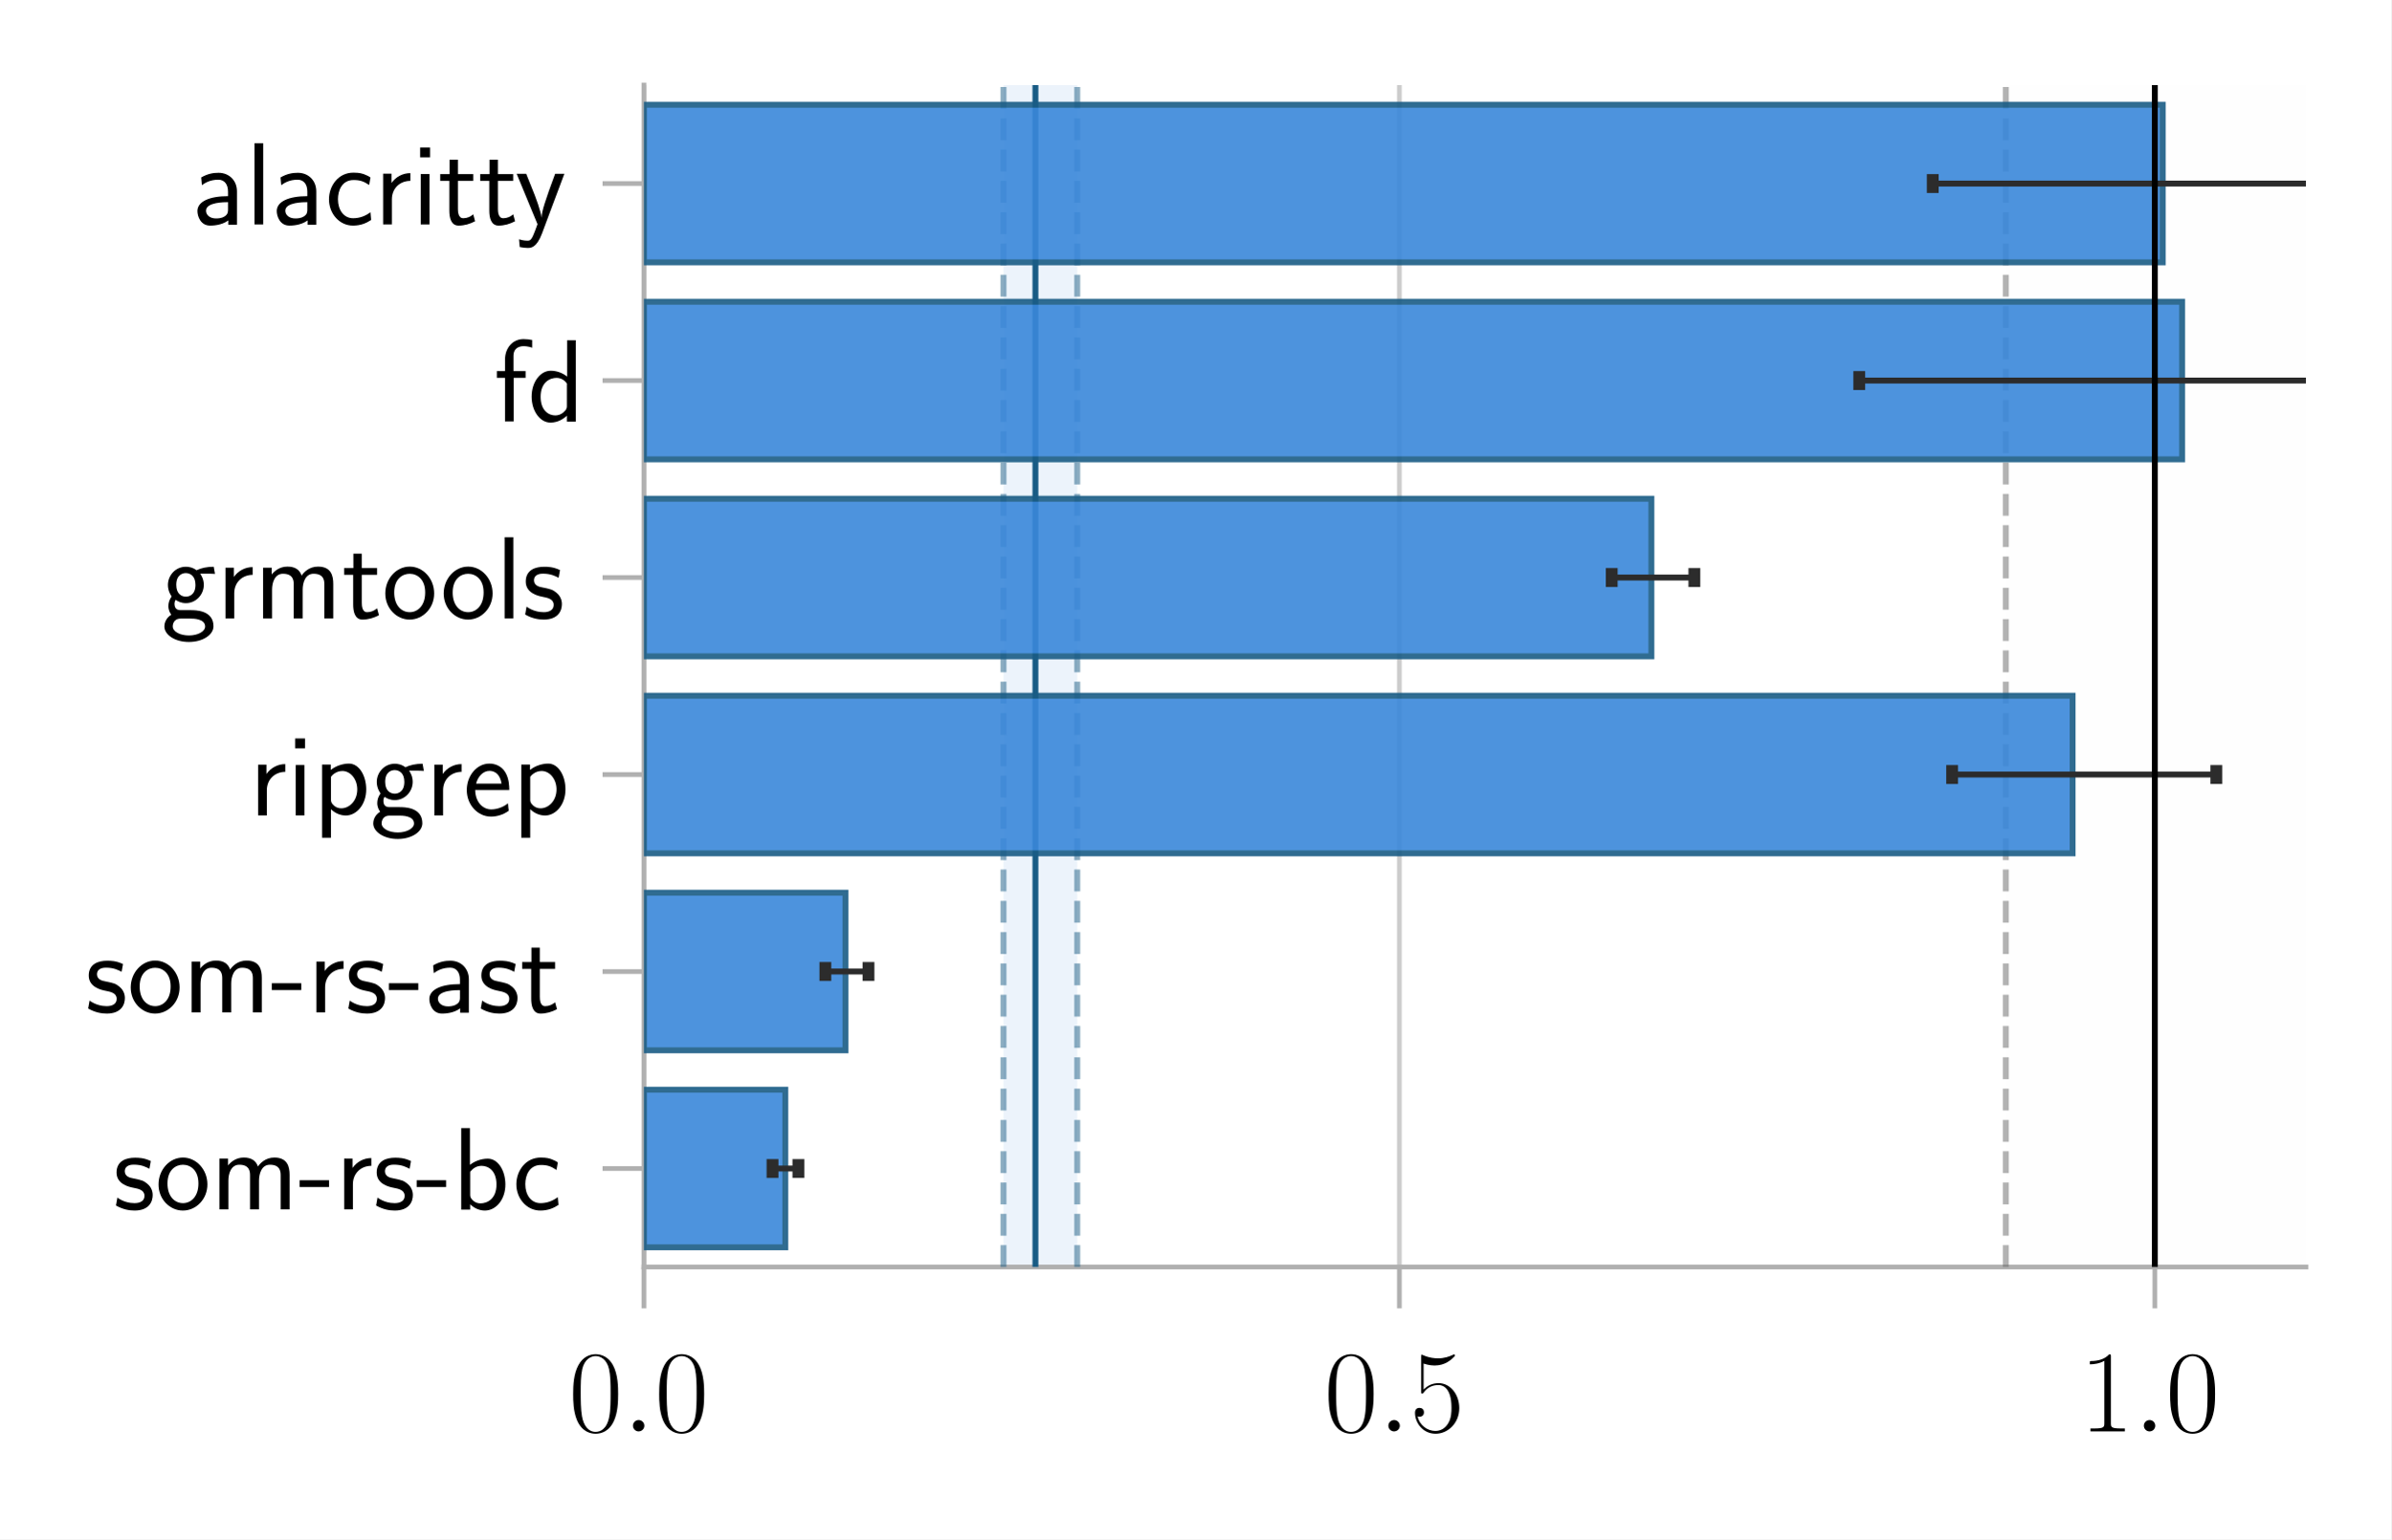
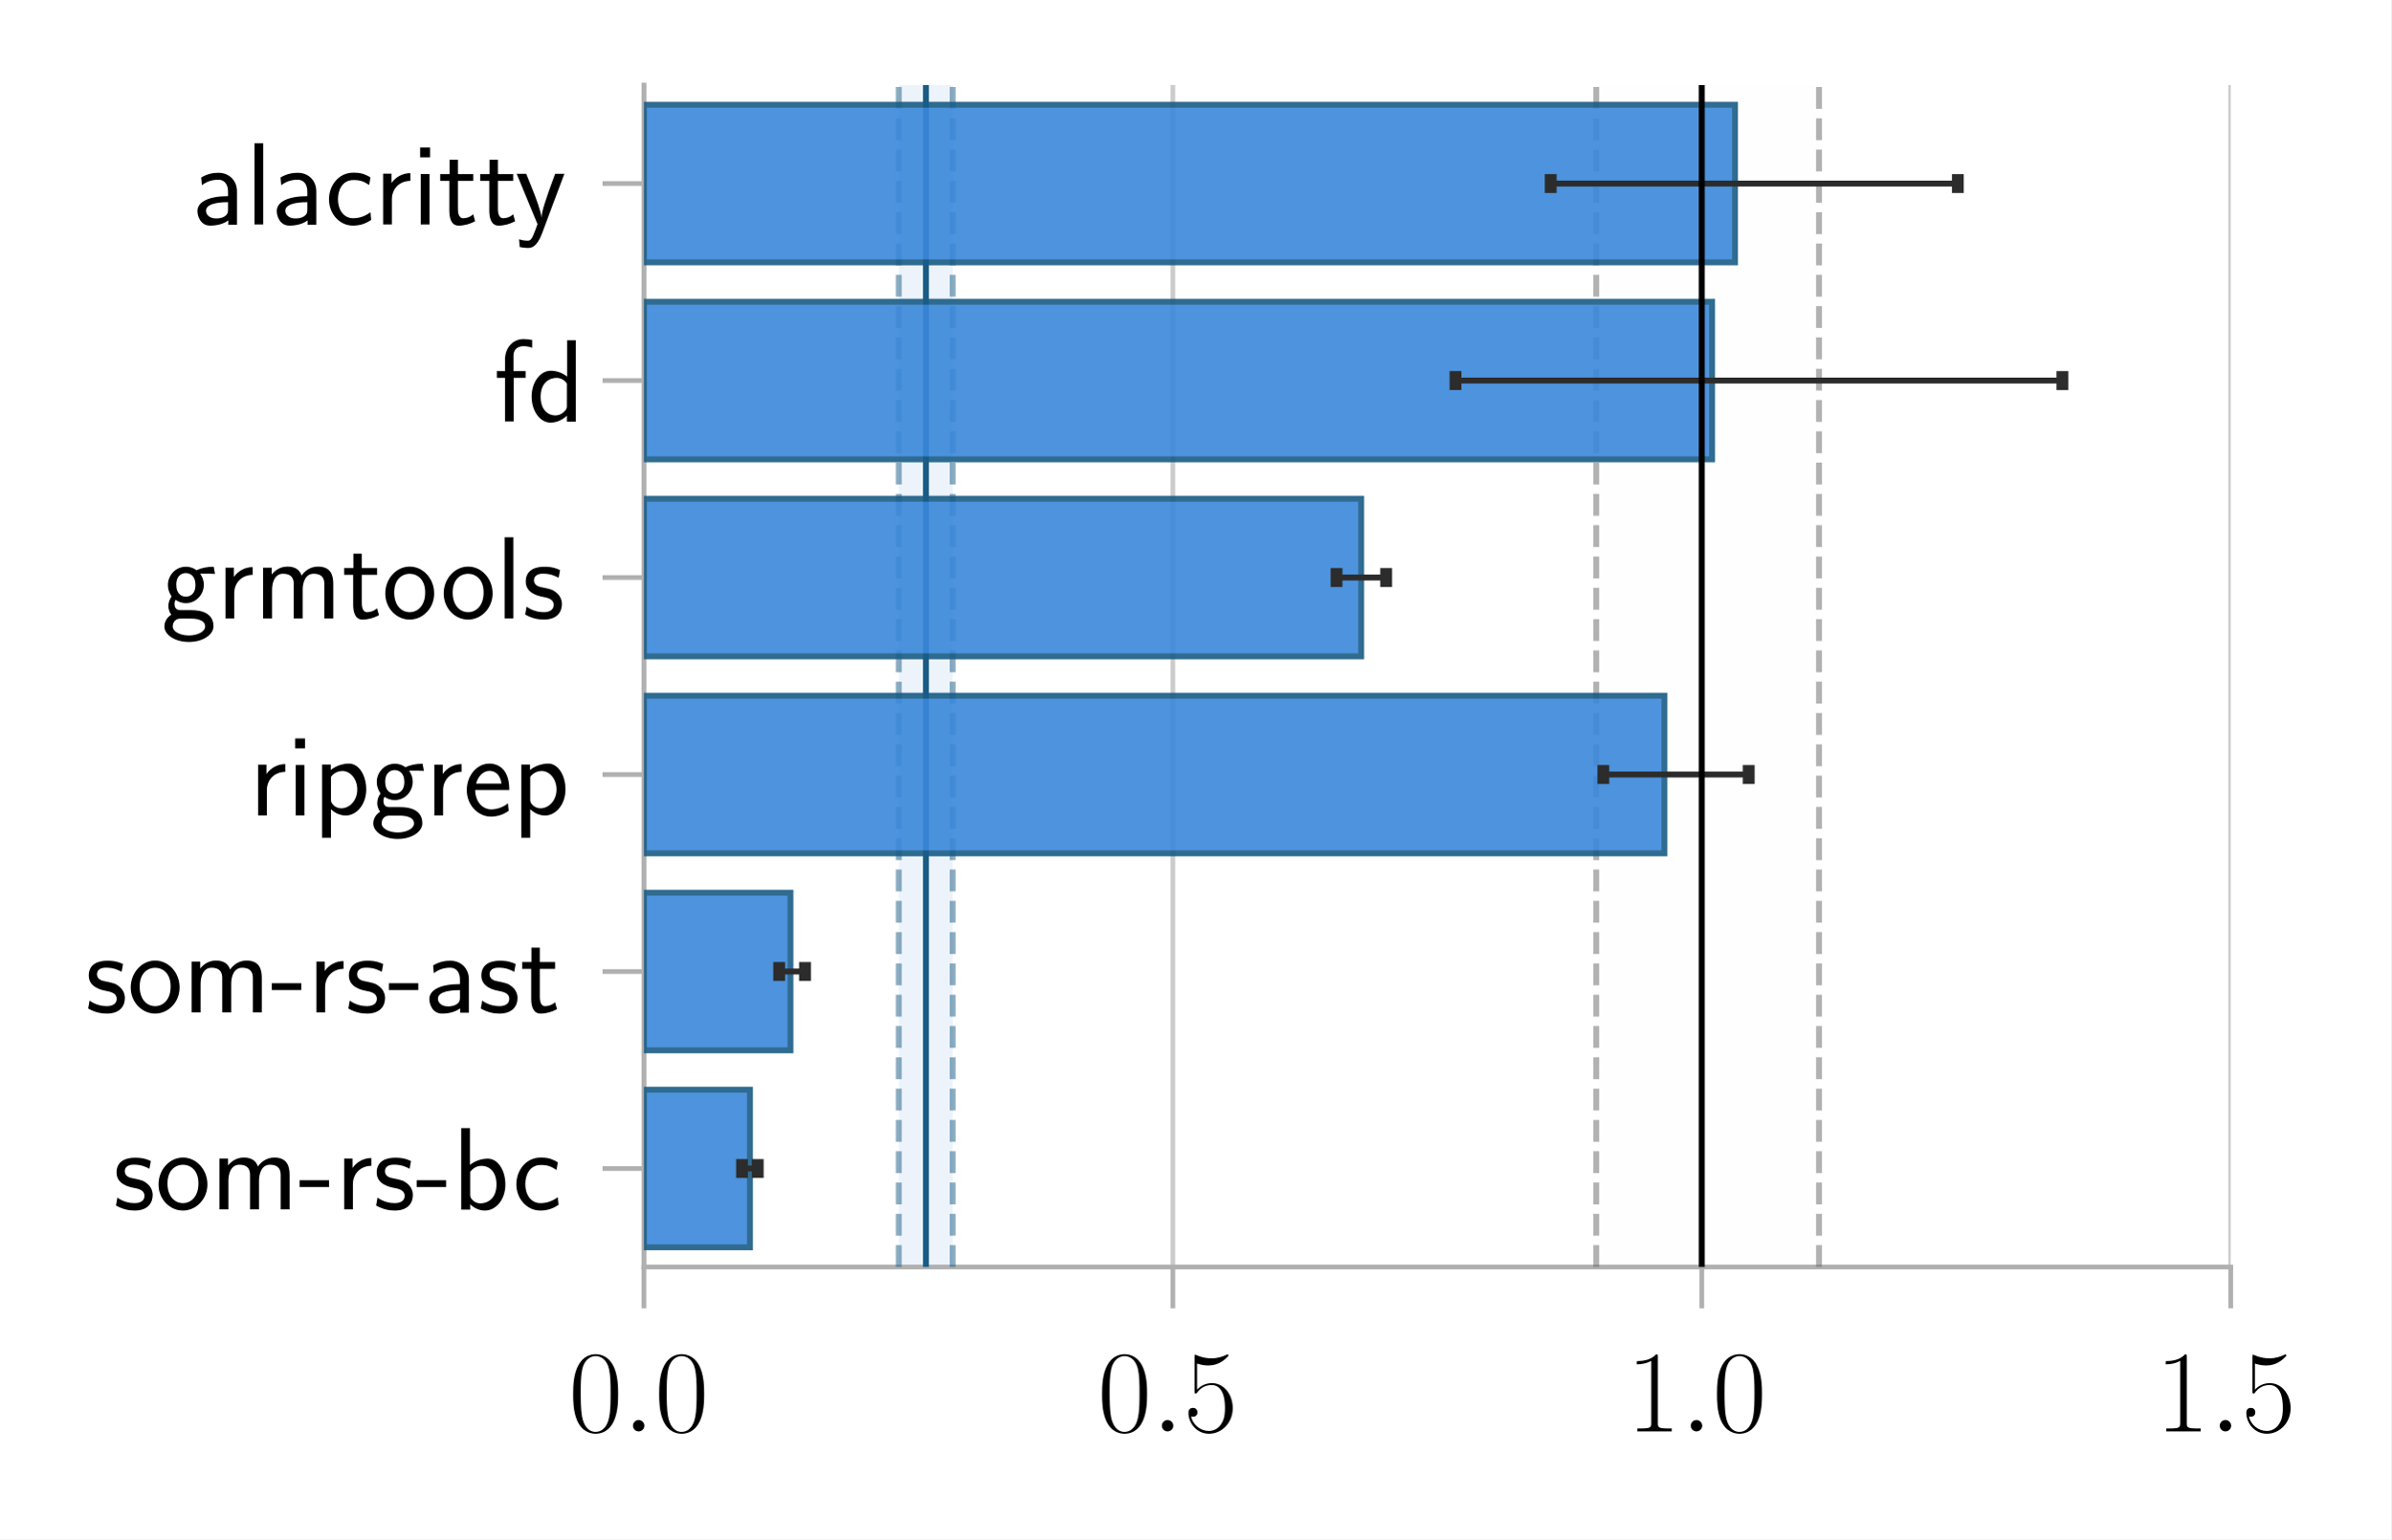
<svg xmlns="http://www.w3.org/2000/svg" xmlns:xlink="http://www.w3.org/1999/xlink" width="202.32pt" height="130.32pt" viewBox="0 0 202.32 130.32" version="1.1">
  <defs>
    <style type="text/css">*{stroke-linejoin: round; stroke-linecap: butt}</style>
  </defs>
  <g id="figure_1">
    <g id="patch_1">
      <path d="M -0 130.32  L 202.32 130.32  L 202.32 0  L -0 0  z " style="fill: #ffffff" />
    </g>
    <g id="axes_1">
      <g id="patch_2">
-         <path d="M 54.484 107.264  L 195.12 107.264  L 195.12 7.2  L 54.484 7.2  z " style="fill: #ffffff" />
+         <path d="M 54.484 107.264  L 188.755 107.264  L 188.755 7.2  L 54.484 7.2  z " style="fill: #ffffff" />
      </g>
      <g id="matplotlib.axis_1">
        <g id="xtick_1">
          <g id="line2d_1">
-             <path d="M 54.484 107.264  L 54.484 7.2  " clip-path="url(#p68d1c974b9)" style="fill: none; stroke: #cccccc; stroke-width: 0.4; stroke-linecap: square" />
+             <path d="M 54.484 107.264  L 54.484 7.2  " clip-path="url(#pcaf26d92b9)" style="fill: none; stroke: #cccccc; stroke-width: 0.4; stroke-linecap: square" />
          </g>
          <g id="line2d_2">
            <defs>
-               <path id="me428090b7d" d="M 0 0  L 0 3.5  " style="stroke: #b0b0b0; stroke-width: 0.4" />
+               <path id="m455316cffa" d="M 0 0  L 0 3.5  " style="stroke: #b0b0b0; stroke-width: 0.4" />
            </defs>
            <g>
-               <use xlink:href="#me428090b7d" x="54.484" y="107.264" style="fill: #b0b0b0; stroke: #b0b0b0; stroke-width: 0.4" />
+               <use xlink:href="#m455316cffa" x="54.484" y="107.264" style="fill: #b0b0b0; stroke: #b0b0b0; stroke-width: 0.4" />
            </g>
          </g>
          <g id="text_1">
            <g transform="translate(48.11901 121.1828) scale(0.1 -0.1)">
              <defs>
                <path id="CMR17-30" d="M 2688 2025  C 2688 2416 2682 3080 2413 3591  C 2176 4039 1798 4198 1466 4198  C 1158 4198 768 4058 525 3597  C 269 3118 243 2524 243 2025  C 243 1661 250 1106 448 619  C 723 -39 1216 -128 1466 -128  C 1760 -128 2208 -7 2470 600  C 2662 1042 2688 1559 2688 2025  z M 1466 -26  C 1056 -26 813 325 723 812  C 653 1188 653 1738 653 2096  C 653 2588 653 2997 736 3387  C 858 3929 1216 4096 1466 4096  C 1728 4096 2067 3923 2189 3400  C 2272 3036 2278 2607 2278 2096  C 2278 1680 2278 1169 2202 792  C 2067 95 1690 -26 1466 -26  z " transform="scale(0.015625)" />
                <path id="CMMI12-3a" d="M 1178 307  C 1178 492 1024 619 870 619  C 685 619 557 466 557 313  C 557 128 710 0 864 0  C 1050 0 1178 153 1178 307  z " transform="scale(0.015625)" />
              </defs>
              <use xlink:href="#CMR17-30" transform="scale(0.996264)" />
              <use xlink:href="#CMMI12-3a" transform="translate(45.69048 0) scale(0.996264)" />
              <use xlink:href="#CMR17-30" transform="translate(72.78765 0) scale(0.996264)" />
            </g>
          </g>
        </g>
        <g id="xtick_2">
          <g id="line2d_3">
-             <path d="M 118.409 107.264  L 118.409 7.2  " clip-path="url(#p68d1c974b9)" style="fill: none; stroke: #cccccc; stroke-width: 0.4; stroke-linecap: square" />
+             <path d="M 99.241 107.264  L 99.241 7.2  " clip-path="url(#pcaf26d92b9)" style="fill: none; stroke: #cccccc; stroke-width: 0.4; stroke-linecap: square" />
          </g>
          <g id="line2d_4">
            <g>
-               <use xlink:href="#me428090b7d" x="118.409" y="107.264" style="fill: #b0b0b0; stroke: #b0b0b0; stroke-width: 0.4" />
+               <use xlink:href="#m455316cffa" x="99.241" y="107.264" style="fill: #b0b0b0; stroke: #b0b0b0; stroke-width: 0.4" />
            </g>
          </g>
          <g id="text_2">
-             <g transform="translate(112.0444 121.1828) scale(0.1 -0.1)">
+             <g transform="translate(92.87598 121.1828) scale(0.1 -0.1)">
              <defs>
                <path id="CMR17-35" d="M 730 3692  C 794 3666 1056 3584 1325 3584  C 1920 3584 2246 3911 2432 4100  C 2432 4157 2432 4192 2394 4192  C 2387 4192 2374 4192 2323 4163  C 2099 4058 1837 3973 1517 3973  C 1325 3973 1037 3999 723 4139  C 653 4171 640 4171 634 4171  C 602 4171 595 4164 595 4037  L 595 2203  C 595 2089 595 2057 659 2057  C 691 2057 704 2070 736 2114  C 941 2401 1222 2522 1542 2522  C 1766 2522 2246 2382 2246 1289  C 2246 1085 2246 715 2054 421  C 1894 159 1645 25 1370 25  C 947 25 518 320 403 814  C 429 807 480 795 506 795  C 589 795 749 840 749 1038  C 749 1210 627 1280 506 1280  C 358 1280 262 1190 262 1011  C 262 454 704 -128 1382 -128  C 2042 -128 2669 440 2669 1264  C 2669 2030 2170 2624 1549 2624  C 1222 2624 947 2503 730 2274  L 730 3692  z " transform="scale(0.015625)" />
              </defs>
              <use xlink:href="#CMR17-30" transform="scale(0.996264)" />
              <use xlink:href="#CMMI12-3a" transform="translate(45.69048 0) scale(0.996264)" />
              <use xlink:href="#CMR17-35" transform="translate(72.78765 0) scale(0.996264)" />
            </g>
          </g>
        </g>
        <g id="xtick_3">
          <g id="line2d_5">
-             <path d="M 182.335 107.264  L 182.335 7.2  " clip-path="url(#p68d1c974b9)" style="fill: none; stroke: #cccccc; stroke-width: 0.4; stroke-linecap: square" />
+             <path d="M 143.998 107.264  L 143.998 7.2  " clip-path="url(#pcaf26d92b9)" style="fill: none; stroke: #cccccc; stroke-width: 0.4; stroke-linecap: square" />
          </g>
          <g id="line2d_6">
            <g>
-               <use xlink:href="#me428090b7d" x="182.335" y="107.264" style="fill: #b0b0b0; stroke: #b0b0b0; stroke-width: 0.4" />
+               <use xlink:href="#m455316cffa" x="143.998" y="107.264" style="fill: #b0b0b0; stroke: #b0b0b0; stroke-width: 0.4" />
            </g>
          </g>
          <g id="text_3">
-             <g transform="translate(175.9699 121.1828) scale(0.1 -0.1)">
+             <g transform="translate(137.6329 121.1828) scale(0.1 -0.1)">
              <defs>
                <path id="CMR17-31" d="M 1702 4058  C 1702 4192 1696 4192 1606 4192  C 1357 3916 979 3827 621 3827  C 602 3827 570 3827 563 3808  C 557 3795 557 3782 557 3648  C 755 3648 1088 3686 1344 3839  L 1344 461  C 1344 236 1331 160 781 160  L 589 160  L 589 0  C 896 0 1216 0 1523 0  C 1830 0 2150 0 2458 0  L 2458 160  L 2266 160  C 1715 160 1702 230 1702 458  L 1702 4058  z " transform="scale(0.015625)" />
              </defs>
              <use xlink:href="#CMR17-31" transform="scale(0.996264)" />
              <use xlink:href="#CMMI12-3a" transform="translate(45.69048 0) scale(0.996264)" />
              <use xlink:href="#CMR17-30" transform="translate(72.78765 0) scale(0.996264)" />
            </g>
          </g>
        </g>
+         <g id="xtick_4">
+           <g id="line2d_7">
+             <path d="M 188.755 107.264  L 188.755 7.2  " clip-path="url(#pcaf26d92b9)" style="fill: none; stroke: #cccccc; stroke-width: 0.4; stroke-linecap: square" />
+           </g>
+           <g id="line2d_8">
+             <g>
+               <use xlink:href="#m455316cffa" x="188.755" y="107.264" style="fill: #b0b0b0; stroke: #b0b0b0; stroke-width: 0.4" />
+             </g>
+           </g>
+           <g id="text_4">
+             <g transform="translate(182.3899 121.1828) scale(0.1 -0.1)">
+               <use xlink:href="#CMR17-31" transform="scale(0.996264)" />
+               <use xlink:href="#CMMI12-3a" transform="translate(45.69048 0) scale(0.996264)" />
+               <use xlink:href="#CMR17-35" transform="translate(72.78765 0) scale(0.996264)" />
+             </g>
+           </g>
+         </g>
      </g>
      <g id="matplotlib.axis_2">
        <g id="ytick_1">
-           <g id="line2d_7">
+           <g id="line2d_9">
            <defs>
-               <path id="m1a3fe3e69e" d="M 0 0  L -3.5 0  " style="stroke: #b0b0b0; stroke-width: 0.4" />
+               <path id="m18d34555e4" d="M 0 0  L -3.5 0  " style="stroke: #b0b0b0; stroke-width: 0.4" />
            </defs>
            <g>
-               <use xlink:href="#m1a3fe3e69e" x="54.484" y="15.539" style="fill: #b0b0b0; stroke: #b0b0b0; stroke-width: 0.4" />
-             </g>
-           </g>
-           <g id="text_4">
+               <use xlink:href="#m18d34555e4" x="54.484" y="15.539" style="fill: #b0b0b0; stroke: #b0b0b0; stroke-width: 0.4" />
+             </g>
+           </g>
+           <g id="text_5">
            <g transform="translate(16.30473 18.99794) scale(0.1 -0.1)">
              <defs>
                <path id="CMSS17-61" d="M 2406 1791  C 2406 2392 1978 2808 1402 2808  C 1120 2808 813 2757 461 2553  L 499 2135  C 659 2248 934 2432 1395 2432  C 1722 2432 1920 2180 1920 1782  L 1920 1536  C 896 1536 256 1238 256 726  C 256 461 416 -64 947 -64  C 1043 -64 1562 -64 1933 217  L 1933 -19  L 2406 -19  L 2406 1791  z M 1920 816  C 1920 701 1920 548 1728 434  C 1562 325 1350 325 1261 325  C 941 325 723 511 723 744  C 723 1211 1722 1211 1920 1211  L 1920 816  z " transform="scale(0.015625)" />
                <path id="CMSS17-6c" d="M 947 4416  L 474 4416  L 474 0  L 947 0  L 947 4416  z " transform="scale(0.015625)" />
                <path id="CMSS17-63" d="M 2464 2541  C 2464 2585 2170 2714 2093 2739  C 1882 2816 1613 2816 1542 2816  C 710 2816 211 2093 211 1363  C 211 595 768 -64 1517 -64  C 1946 -64 2253 76 2502 242  L 2464 664  C 2189 453 1869 337 1523 337  C 1024 337 698 774 698 1369  C 698 1831 909 2414 1549 2414  C 1901 2414 2099 2343 2394 2145  L 2464 2541  z " transform="scale(0.015625)" />
                <path id="CMSS17-72" d="M 954 1363  C 954 1965 1395 2368 1958 2368  L 1958 2789  C 1549 2789 1165 2585 934 2253  L 934 2758  L 480 2758  L 480 0  L 954 0  L 954 1363  z " transform="scale(0.015625)" />
                <path id="CMSS17-69" d="M 979 4183  L 442 4183  L 442 3648  L 979 3648  L 979 4183  z M 947 2739  L 474 2739  L 474 0  L 947 0  L 947 2739  z " transform="scale(0.015625)" />
                <path id="CMSS17-74" d="M 1069 2368  L 1901 2368  L 1901 2737  L 1069 2737  L 1069 3520  L 614 3520  L 614 2737  L 109 2737  L 109 2368  L 602 2368  L 602 749  C 602 384 685 -64 1107 -64  C 1427 -64 1722 25 2003 172  L 1901 548  C 1747 414 1562 337 1363 337  C 1082 337 1069 696 1069 856  L 1069 2368  z " transform="scale(0.015625)" />
                <path id="CMSS17-79" d="M 2675 2752  L 2176 2752  C 1632 1294 1446 702 1434 383  L 1427 383  C 1408 696 1126 1460 902 2007  L 602 2752  L 83 2752  L 1216 13  C 1146 -178 1043 -465 1011 -529  C 870 -885 774 -885 672 -885  C 646 -885 442 -885 211 -809  L 250 -1229  C 410 -1261 570 -1280 685 -1280  C 845 -1280 1165 -1280 1459 -497  L 2675 2752  z " transform="scale(0.015625)" />
              </defs>
              <use xlink:href="#CMSS17-61" transform="scale(0.996264)" />
              <use xlink:href="#CMSS17-6c" transform="translate(44.92192 0) scale(0.996264)" />
              <use xlink:href="#CMSS17-61" transform="translate(67.10264 0) scale(0.996264)" />
              <use xlink:href="#CMSS17-63" transform="translate(112.0246 0) scale(0.996264)" />
              <use xlink:href="#CMSS17-72" transform="translate(153.6634 0) scale(0.996264)" />
              <use xlink:href="#CMSS17-69" transform="translate(185.5732 0) scale(0.996264)" />
              <use xlink:href="#CMSS17-74" transform="translate(207.7539 0) scale(0.996264)" />
              <use xlink:href="#CMSS17-74" transform="translate(241.5854 0) scale(0.996264)" />
              <use xlink:href="#CMSS17-79" transform="translate(272.8146 0) scale(0.996264)" />
            </g>
          </g>
        </g>
        <g id="ytick_2">
-           <g id="line2d_8">
-             <g>
-               <use xlink:href="#m1a3fe3e69e" x="54.484" y="32.216" style="fill: #b0b0b0; stroke: #b0b0b0; stroke-width: 0.4" />
-             </g>
-           </g>
-           <g id="text_5">
+           <g id="line2d_10">
+             <g>
+               <use xlink:href="#m18d34555e4" x="54.484" y="32.216" style="fill: #b0b0b0; stroke: #b0b0b0; stroke-width: 0.4" />
+             </g>
+           </g>
+           <g id="text_6">
            <g transform="translate(41.79252 35.67533) scale(0.1 -0.1)">
              <defs>
                <path id="CMSS17-66" d="M 1075 2368  L 1722 2368  L 1722 2737  L 1062 2737  L 1062 3559  C 1062 4014 1408 4092 1606 4092  C 1670 4092 1850 4092 2080 4009  L 2080 4429  C 1933 4461 1754 4480 1613 4480  C 1018 4480 602 3993 602 3359  L 602 2737  L 160 2737  L 160 2368  L 602 2368  L 602 0  L 1075 0  L 1075 2368  z " transform="scale(0.015625)" />
                <path id="CMSS17-64" d="M 2611 4416  L 2138 4416  L 2138 2438  C 1939 2603 1613 2756 1254 2756  C 672 2756 211 2131 211 1347  C 211 562 666 -64 1235 -64  C 1677 -64 1971 172 2125 306  L 2125 -13  L 2611 -13  L 2611 4416  z M 2125 836  C 2125 747 2125 653 1926 482  C 1798 375 1645 325 1498 325  C 1152 325 698 576 698 1340  C 698 2134 1210 2368 1562 2368  C 1798 2368 1990 2254 2125 2065  L 2125 836  z " transform="scale(0.015625)" />
              </defs>
              <use xlink:href="#CMSS17-66" transform="scale(0.996264)" />
              <use xlink:href="#CMSS17-64" transform="translate(28.62666 0) scale(0.996264)" />
            </g>
          </g>
        </g>
        <g id="ytick_3">
-           <g id="line2d_9">
-             <g>
-               <use xlink:href="#m1a3fe3e69e" x="54.484" y="48.893" style="fill: #b0b0b0; stroke: #b0b0b0; stroke-width: 0.4" />
-             </g>
-           </g>
-           <g id="text_6">
+           <g id="line2d_11">
+             <g>
+               <use xlink:href="#m18d34555e4" x="54.484" y="48.893" style="fill: #b0b0b0; stroke: #b0b0b0; stroke-width: 0.4" />
+             </g>
+           </g>
+           <g id="text_7">
            <g transform="translate(13.648 52.35272) scale(0.1 -0.1)">
              <defs>
                <path id="CMSS17-67" d="M 2848 2808  C 2483 2808 2170 2738 1914 2617  C 1702 2777 1485 2808 1338 2808  C 781 2808 358 2349 358 1814  C 358 1468 550 1207 563 1195  C 448 1035 384 863 384 672  C 384 448 474 289 544 200  C 211 -3 166 -314 166 -435  C 166 -898 749 -1280 1498 -1280  C 2253 -1280 2835 -898 2835 -428  C 2835 448 1856 448 1587 448  L 1069 448  C 973 448 717 448 717 791  C 717 921 774 1004 781 1010  C 877 940 1075 832 1338 832  C 1869 832 2310 1278 2310 1827  C 2310 2132 2170 2355 2112 2432  L 2131 2432  C 2150 2432 2419 2432 2515 2432  C 2720 2432 2739 2429 2918 2419  L 2848 2808  z M 1338 1182  C 1120 1182 813 1315 813 1823  C 813 2375 1165 2464 1331 2464  C 1549 2464 1856 2331 1856 1823  C 1856 1271 1504 1182 1338 1182  z M 1581 -10  C 1734 -10 2381 -10 2381 -442  C 2381 -714 1984 -929 1504 -929  C 1018 -929 621 -720 621 -435  C 621 -403 621 -10 1062 -10  L 1581 -10  z " transform="scale(0.015625)" />
                <path id="CMSS17-6d" d="M 4288 1877  C 4288 2308 4179 2816 3462 2816  C 2982 2816 2694 2516 2566 2331  C 2451 2670 2182 2816 1798 2816  C 1363 2816 1088 2568 941 2389  L 941 2758  L 474 2758  L 474 0  L 960 0  L 960 1559  C 960 1939 1101 2428 1555 2428  C 2138 2428 2138 2016 2138 1829  L 2138 0  L 2624 0  L 2624 1559  C 2624 1939 2765 2428 3219 2428  C 3802 2428 3802 2016 3802 1829  L 3802 0  L 4288 0  L 4288 1877  z " transform="scale(0.015625)" />
                <path id="CMSS17-6f" d="M 2829 1356  C 2829 2176 2221 2816 1504 2816  C 768 2816 173 2157 173 1356  C 173 544 787 -64 1498 -64  C 2227 -64 2829 563 2829 1356  z M 1504 337  C 1050 337 659 709 659 1408  C 659 2151 1114 2427 1498 2427  C 1914 2427 2342 2126 2342 1408  C 2342 683 1926 337 1504 337  z " transform="scale(0.015625)" />
                <path id="CMSS17-73" d="M 2061 2627  C 1683 2807 1389 2807 1197 2807  C 742 2807 198 2648 198 2003  C 198 1359 902 1218 1094 1179  C 1389 1122 1715 1058 1715 740  C 1715 337 1254 337 1171 337  C 915 337 563 407 243 638  L 166 210  C 531 0 883 -64 1178 -64  C 1965 -64 2163 416 2163 781  C 2163 1094 1984 1305 1862 1401  C 1651 1568 1574 1587 1050 1696  C 960 1709 646 1779 646 2066  C 646 2432 1050 2432 1139 2432  C 1555 2432 1811 2303 1984 2208  L 2061 2627  z " transform="scale(0.015625)" />
              </defs>
              <use xlink:href="#CMSS17-67" transform="scale(0.996264)" />
              <use xlink:href="#CMSS17-72" transform="translate(46.84362 0) scale(0.996264)" />
              <use xlink:href="#CMSS17-6d" transform="translate(78.7534 0) scale(0.996264)" />
              <use xlink:href="#CMSS17-74" transform="translate(152.9827 0) scale(0.996264)" />
              <use xlink:href="#CMSS17-6f" transform="translate(186.8142 0) scale(0.996264)" />
              <use xlink:href="#CMSS17-6f" transform="translate(236.2603 0) scale(0.996264)" />
              <use xlink:href="#CMSS17-6c" transform="translate(283.1039 0) scale(0.996264)" />
              <use xlink:href="#CMSS17-73" transform="translate(305.2846 0) scale(0.996264)" />
            </g>
          </g>
        </g>
        <g id="ytick_4">
-           <g id="line2d_10">
-             <g>
-               <use xlink:href="#m1a3fe3e69e" x="54.484" y="65.571" style="fill: #b0b0b0; stroke: #b0b0b0; stroke-width: 0.4" />
-             </g>
-           </g>
-           <g id="text_7">
+           <g id="line2d_12">
+             <g>
+               <use xlink:href="#m18d34555e4" x="54.484" y="65.571" style="fill: #b0b0b0; stroke: #b0b0b0; stroke-width: 0.4" />
+             </g>
+           </g>
+           <g id="text_8">
            <g transform="translate(21.09233 69.0301) scale(0.1 -0.1)">
              <defs>
                <path id="CMSS17-70" d="M 966 333  C 1178 129 1466 -5 1773 -5  C 2368 -5 2880 603 2880 1412  C 2880 2159 2496 2816 1946 2816  C 1626 2816 1242 2702 954 2472  L 954 2765  L 480 2765  L 480 -1216  L 966 -1216  L 966 333  z M 966 2100  C 1018 2176 1235 2415 1587 2415  C 2035 2415 2394 1960 2394 1412  C 2394 787 1958 384 1530 384  C 1402 384 1267 415 1139 523  C 966 674 966 768 966 857  L 966 2100  z " transform="scale(0.015625)" />
                <path id="CMSS17-65" d="M 2502 1377  C 2502 1590 2490 2003 2285 2345  C 2061 2713 1696 2816 1421 2816  C 755 2816 192 2188 192 1375  C 192 582 774 -64 1510 -64  C 1798 -64 2150 19 2470 248  C 2470 274 2458 414 2451 420  C 2451 433 2432 630 2432 656  C 2125 407 1773 325 1517 325  C 1107 325 666 667 646 1377  L 2502 1377  z M 698 1728  C 781 2084 1062 2421 1421 2421  C 1517 2421 1965 2421 2080 1728  L 698 1728  z " transform="scale(0.015625)" />
              </defs>
              <use xlink:href="#CMSS17-72" transform="scale(0.996264)" />
              <use xlink:href="#CMSS17-69" transform="translate(31.90977 0) scale(0.996264)" />
              <use xlink:href="#CMSS17-70" transform="translate(54.0905 0) scale(0.996264)" />
              <use xlink:href="#CMSS17-67" transform="translate(102.2954 0) scale(0.996264)" />
              <use xlink:href="#CMSS17-72" transform="translate(149.1391 0) scale(0.996264)" />
              <use xlink:href="#CMSS17-65" transform="translate(181.0488 0) scale(0.996264)" />
              <use xlink:href="#CMSS17-70" transform="translate(222.6877 0) scale(0.996264)" />
            </g>
          </g>
        </g>
        <g id="ytick_5">
-           <g id="line2d_11">
-             <g>
-               <use xlink:href="#m1a3fe3e69e" x="54.484" y="82.248" style="fill: #b0b0b0; stroke: #b0b0b0; stroke-width: 0.4" />
-             </g>
-           </g>
-           <g id="text_8">
+           <g id="line2d_13">
+             <g>
+               <use xlink:href="#m18d34555e4" x="54.484" y="82.248" style="fill: #b0b0b0; stroke: #b0b0b0; stroke-width: 0.4" />
+             </g>
+           </g>
+           <g id="text_9">
            <g transform="translate(7.2 85.70749) scale(0.1 -0.1)">
              <defs>
                <path id="CMSS17-2d" d="M 1664 1216  L 1664 1585  L 64 1585  L 64 1216  L 1664 1216  z " transform="scale(0.015625)" />
              </defs>
              <use xlink:href="#CMSS17-73" transform="scale(0.996264)" />
              <use xlink:href="#CMSS17-6f" transform="translate(35.91354 0) scale(0.996264)" />
              <use xlink:href="#CMSS17-6d" transform="translate(82.75717 0) scale(0.996264)" />
              <use xlink:href="#CMSS17-2d" transform="translate(156.9864 0) scale(0.996264)" />
              <use xlink:href="#CMSS17-72" transform="translate(188.2155 0) scale(0.996264)" />
              <use xlink:href="#CMSS17-73" transform="translate(220.1253 0) scale(0.996264)" />
              <use xlink:href="#CMSS17-2d" transform="translate(256.0388 0) scale(0.996264)" />
              <use xlink:href="#CMSS17-61" transform="translate(287.268 0) scale(0.996264)" />
              <use xlink:href="#CMSS17-73" transform="translate(332.1899 0) scale(0.996264)" />
              <use xlink:href="#CMSS17-74" transform="translate(368.1034 0) scale(0.996264)" />
            </g>
          </g>
        </g>
        <g id="ytick_6">
-           <g id="line2d_12">
-             <g>
-               <use xlink:href="#m1a3fe3e69e" x="54.484" y="98.926" style="fill: #b0b0b0; stroke: #b0b0b0; stroke-width: 0.4" />
-             </g>
-           </g>
-           <g id="text_9">
+           <g id="line2d_14">
+             <g>
+               <use xlink:href="#m18d34555e4" x="54.484" y="98.926" style="fill: #b0b0b0; stroke: #b0b0b0; stroke-width: 0.4" />
+             </g>
+           </g>
+           <g id="text_10">
            <g transform="translate(9.552293 102.3849) scale(0.1 -0.1)">
              <defs>
                <path id="CMSS17-62" d="M 954 4416  L 480 4416  L 480 -13  L 966 -13  L 966 274  C 1210 38 1504 -64 1766 -64  C 2381 -64 2880 549 2880 1352  C 2880 2086 2496 2756 1926 2756  C 1523 2756 1165 2591 954 2419  L 954 4416  z M 966 2046  C 1107 2222 1306 2368 1587 2368  C 1965 2368 2394 2097 2394 1352  C 2394 558 1882 325 1530 325  C 1402 325 1267 356 1139 464  C 966 615 966 709 966 797  L 966 2046  z " transform="scale(0.015625)" />
              </defs>
              <use xlink:href="#CMSS17-73" transform="scale(0.996264)" />
              <use xlink:href="#CMSS17-6f" transform="translate(35.91354 0) scale(0.996264)" />
              <use xlink:href="#CMSS17-6d" transform="translate(82.75717 0) scale(0.996264)" />
              <use xlink:href="#CMSS17-2d" transform="translate(156.9864 0) scale(0.996264)" />
              <use xlink:href="#CMSS17-72" transform="translate(188.2155 0) scale(0.996264)" />
              <use xlink:href="#CMSS17-73" transform="translate(220.1253 0) scale(0.996264)" />
              <use xlink:href="#CMSS17-2d" transform="translate(256.0388 0) scale(0.996264)" />
              <use xlink:href="#CMSS17-62" transform="translate(287.268 0) scale(0.996264)" />
              <use xlink:href="#CMSS17-63" transform="translate(338.0753 0) scale(0.996264)" />
            </g>
          </g>
        </g>
      </g>
      <g id="patch_3">
-         <path d="M 169.727 107.264  L 196.322 107.264  L 196.322 7.2  L 169.727 7.2  z " clip-path="url(#p68d1c974b9)" style="fill: #808080; opacity: 0.01" />
+         <path d="M 135.068 107.264  L 153.918 107.264  L 153.918 7.2  L 135.068 7.2  z " clip-path="url(#pcaf26d92b9)" style="fill: #808080; opacity: 0.01" />
      </g>
      <g id="patch_4">
-         <path d="M 84.91 107.264  L 91.153 107.264  L 91.153 7.2  L 84.91 7.2  z " clip-path="url(#p68d1c974b9)" style="fill: #3a87d9; opacity: 0.1" />
+         <path d="M 76.049 107.264  L 80.612 107.264  L 80.612 7.2  L 76.049 7.2  z " clip-path="url(#pcaf26d92b9)" style="fill: #3a87d9; opacity: 0.1" />
      </g>
      <g id="patch_5">
        <path d="M 54.484 107.264  L 54.484 7.2  " style="fill: none; stroke: #b0b0b0; stroke-width: 0.4; stroke-linejoin: miter; stroke-linecap: square" />
      </g>
      <g id="patch_6">
-         <path d="M 54.484 107.264  L 195.12 107.264  " style="fill: none; stroke: #b0b0b0; stroke-width: 0.4; stroke-linejoin: miter; stroke-linecap: square" />
-       </g>
-       <g id="line2d_13">
-         <path d="M 169.727 107.264  L 169.727 7.2  " clip-path="url(#p68d1c974b9)" style="fill: none; stroke-dasharray: 1.85,0.8; stroke-dashoffset: 0; stroke: #666666; stroke-opacity: 0.5; stroke-width: 0.5" />
-       </g>
-       <g id="line2d_14">
-         <path d="M 196.322 107.264  L 196.322 7.2  " clip-path="url(#p68d1c974b9)" style="fill: none; stroke-dasharray: 1.85,0.8; stroke-dashoffset: 0; stroke: #666666; stroke-opacity: 0.5; stroke-width: 0.5" />
+         <path d="M 54.484 107.264  L 188.755 107.264  " style="fill: none; stroke: #b0b0b0; stroke-width: 0.4; stroke-linejoin: miter; stroke-linecap: square" />
      </g>
      <g id="line2d_15">
-         <path d="M 84.91 107.264  L 84.91 7.2  " clip-path="url(#p68d1c974b9)" style="fill: none; stroke-dasharray: 1.85,0.8; stroke-dashoffset: 0; stroke: #1a5c85; stroke-opacity: 0.5; stroke-width: 0.5" />
+         <path d="M 135.068 107.264  L 135.068 7.2  " clip-path="url(#pcaf26d92b9)" style="fill: none; stroke-dasharray: 1.85,0.8; stroke-dashoffset: 0; stroke: #666666; stroke-opacity: 0.5; stroke-width: 0.5" />
      </g>
      <g id="line2d_16">
-         <path d="M 91.153 107.264  L 91.153 7.2  " clip-path="url(#p68d1c974b9)" style="fill: none; stroke-dasharray: 1.85,0.8; stroke-dashoffset: 0; stroke: #1a5c85; stroke-opacity: 0.5; stroke-width: 0.5" />
+         <path d="M 153.918 107.264  L 153.918 7.2  " clip-path="url(#pcaf26d92b9)" style="fill: none; stroke-dasharray: 1.85,0.8; stroke-dashoffset: 0; stroke: #666666; stroke-opacity: 0.5; stroke-width: 0.5" />
      </g>
      <g id="line2d_17">
-         <path d="M 87.613 107.264  L 87.613 7.2  " clip-path="url(#p68d1c974b9)" style="fill: none; stroke: #1a5c85; stroke-width: 0.5; stroke-linecap: square" />
+         <path d="M 76.049 107.264  L 76.049 7.2  " clip-path="url(#pcaf26d92b9)" style="fill: none; stroke-dasharray: 1.85,0.8; stroke-dashoffset: 0; stroke: #1a5c85; stroke-opacity: 0.5; stroke-width: 0.5" />
+       </g>
+       <g id="line2d_18">
+         <path d="M 80.612 107.264  L 80.612 7.2  " clip-path="url(#pcaf26d92b9)" style="fill: none; stroke-dasharray: 1.85,0.8; stroke-dashoffset: 0; stroke: #1a5c85; stroke-opacity: 0.5; stroke-width: 0.5" />
+       </g>
+       <g id="line2d_19">
+         <path d="M 78.35 107.264  L 78.35 7.2  " clip-path="url(#pcaf26d92b9)" style="fill: none; stroke: #1a5c85; stroke-width: 0.5; stroke-linecap: square" />
      </g>
      <g id="patch_7">
-         <path d="M 54.484 8.868  L 183.003 8.868  L 183.003 22.21  L 54.484 22.21  z " clip-path="url(#p68d1c974b9)" style="fill: #3a87d9; opacity: 0.9; stroke: #1a5c85; stroke-width: 0.5; stroke-linejoin: miter" />
+         <path d="M 54.484 8.868  L 146.811 8.868  L 146.811 22.21  L 54.484 22.21  z " clip-path="url(#pcaf26d92b9)" style="fill: #3a87d9; opacity: 0.9; stroke: #1a5c85; stroke-width: 0.5; stroke-linejoin: miter" />
      </g>
      <g id="patch_8">
-         <path d="M 54.484 25.545  L 184.643 25.545  L 184.643 38.887  L 54.484 38.887  z " clip-path="url(#p68d1c974b9)" style="fill: #3a87d9; opacity: 0.9; stroke: #1a5c85; stroke-width: 0.5; stroke-linejoin: miter" />
+         <path d="M 54.484 25.545  L 144.871 25.545  L 144.871 38.887  L 54.484 38.887  z " clip-path="url(#pcaf26d92b9)" style="fill: #3a87d9; opacity: 0.9; stroke: #1a5c85; stroke-width: 0.5; stroke-linejoin: miter" />
      </g>
      <g id="patch_9">
-         <path d="M 54.484 42.223  L 139.734 42.223  L 139.734 55.564  L 54.484 55.564  z " clip-path="url(#p68d1c974b9)" style="fill: #3a87d9; opacity: 0.9; stroke: #1a5c85; stroke-width: 0.5; stroke-linejoin: miter" />
+         <path d="M 54.484 42.223  L 115.179 42.223  L 115.179 55.564  L 54.484 55.564  z " clip-path="url(#pcaf26d92b9)" style="fill: #3a87d9; opacity: 0.9; stroke: #1a5c85; stroke-width: 0.5; stroke-linejoin: miter" />
      </g>
      <g id="patch_10">
-         <path d="M 54.484 58.9  L 175.376 58.9  L 175.376 72.242  L 54.484 72.242  z " clip-path="url(#p68d1c974b9)" style="fill: #3a87d9; opacity: 0.9; stroke: #1a5c85; stroke-width: 0.5; stroke-linejoin: miter" />
+         <path d="M 54.484 58.9  L 140.838 58.9  L 140.838 72.242  L 54.484 72.242  z " clip-path="url(#pcaf26d92b9)" style="fill: #3a87d9; opacity: 0.9; stroke: #1a5c85; stroke-width: 0.5; stroke-linejoin: miter" />
      </g>
      <g id="patch_11">
-         <path d="M 54.484 75.577  L 71.538 75.577  L 71.538 88.919  L 54.484 88.919  z " clip-path="url(#p68d1c974b9)" style="fill: #3a87d9; opacity: 0.9; stroke: #1a5c85; stroke-width: 0.5; stroke-linejoin: miter" />
+         <path d="M 54.484 75.577  L 66.886 75.577  L 66.886 88.919  L 54.484 88.919  z " clip-path="url(#pcaf26d92b9)" style="fill: #3a87d9; opacity: 0.9; stroke: #1a5c85; stroke-width: 0.5; stroke-linejoin: miter" />
      </g>
      <g id="patch_12">
-         <path d="M 54.484 92.255  L 66.449 92.255  L 66.449 105.597  L 54.484 105.597  z " clip-path="url(#p68d1c974b9)" style="fill: #3a87d9; opacity: 0.9; stroke: #1a5c85; stroke-width: 0.5; stroke-linejoin: miter" />
+         <path d="M 54.484 92.255  L 63.458 92.255  L 63.458 105.597  L 54.484 105.597  z " clip-path="url(#pcaf26d92b9)" style="fill: #3a87d9; opacity: 0.9; stroke: #1a5c85; stroke-width: 0.5; stroke-linejoin: miter" />
      </g>
      <g id="LineCollection_1">
-         <path d="M 163.542 15.539  L 203.32 15.539  " clip-path="url(#p68d1c974b9)" style="fill: none; stroke: #2c2c2c; stroke-width: 0.5" />
-       </g>
-       <g id="line2d_18">
+         <path d="M 131.216 15.539  L 165.666 15.539  " clip-path="url(#pcaf26d92b9)" style="fill: none; stroke: #2c2c2c; stroke-width: 0.5" />
+       </g>
+       <g id="line2d_20">
        <defs>
-           <path id="mcfef137785" d="M 0 0.8  L 0 -0.8  " style="stroke: #2c2c2c" />
+           <path id="ma24117e75c" d="M 0 0.8  L 0 -0.8  " style="stroke: #2c2c2c" />
        </defs>
-         <g clip-path="url(#p68d1c974b9)">
-           <use xlink:href="#mcfef137785" x="163.542" y="15.539" style="fill: #2c2c2c; stroke: #2c2c2c" />
-         </g>
-       </g>
-       <g id="line2d_19">
-         <g clip-path="url(#p68d1c974b9)">
-           <use xlink:href="#mcfef137785" x="209.955" y="15.539" style="fill: #2c2c2c; stroke: #2c2c2c" />
+         <g clip-path="url(#pcaf26d92b9)">
+           <use xlink:href="#ma24117e75c" x="131.216" y="15.539" style="fill: #2c2c2c; stroke: #2c2c2c" />
+         </g>
+       </g>
+       <g id="line2d_21">
+         <g clip-path="url(#pcaf26d92b9)">
+           <use xlink:href="#ma24117e75c" x="165.666" y="15.539" style="fill: #2c2c2c; stroke: #2c2c2c" />
        </g>
      </g>
      <g id="LineCollection_2">
-         <path d="M 157.323 32.216  L 203.32 32.216  " clip-path="url(#p68d1c974b9)" style="fill: none; stroke: #2c2c2c; stroke-width: 0.5" />
-       </g>
-       <g id="line2d_20">
-         <g clip-path="url(#p68d1c974b9)">
-           <use xlink:href="#mcfef137785" x="157.323" y="32.216" style="fill: #2c2c2c; stroke: #2c2c2c" />
-         </g>
-       </g>
-       <g id="line2d_21">
-         <g clip-path="url(#p68d1c974b9)">
-           <use xlink:href="#mcfef137785" x="227.56" y="32.216" style="fill: #2c2c2c; stroke: #2c2c2c" />
+         <path d="M 123.159 32.216  L 174.515 32.216  " clip-path="url(#pcaf26d92b9)" style="fill: none; stroke: #2c2c2c; stroke-width: 0.5" />
+       </g>
+       <g id="line2d_22">
+         <g clip-path="url(#pcaf26d92b9)">
+           <use xlink:href="#ma24117e75c" x="123.159" y="32.216" style="fill: #2c2c2c; stroke: #2c2c2c" />
+         </g>
+       </g>
+       <g id="line2d_23">
+         <g clip-path="url(#pcaf26d92b9)">
+           <use xlink:href="#ma24117e75c" x="174.515" y="32.216" style="fill: #2c2c2c; stroke: #2c2c2c" />
        </g>
      </g>
      <g id="LineCollection_3">
-         <path d="M 136.377 48.893  L 143.371 48.893  " clip-path="url(#p68d1c974b9)" style="fill: none; stroke: #2c2c2c; stroke-width: 0.5" />
-       </g>
-       <g id="line2d_22">
-         <g clip-path="url(#p68d1c974b9)">
-           <use xlink:href="#mcfef137785" x="136.377" y="48.893" style="fill: #2c2c2c; stroke: #2c2c2c" />
-         </g>
-       </g>
-       <g id="line2d_23">
-         <g clip-path="url(#p68d1c974b9)">
-           <use xlink:href="#mcfef137785" x="143.371" y="48.893" style="fill: #2c2c2c; stroke: #2c2c2c" />
+         <path d="M 113.094 48.893  L 117.293 48.893  " clip-path="url(#pcaf26d92b9)" style="fill: none; stroke: #2c2c2c; stroke-width: 0.5" />
+       </g>
+       <g id="line2d_24">
+         <g clip-path="url(#pcaf26d92b9)">
+           <use xlink:href="#ma24117e75c" x="113.094" y="48.893" style="fill: #2c2c2c; stroke: #2c2c2c" />
+         </g>
+       </g>
+       <g id="line2d_25">
+         <g clip-path="url(#pcaf26d92b9)">
+           <use xlink:href="#ma24117e75c" x="117.293" y="48.893" style="fill: #2c2c2c; stroke: #2c2c2c" />
        </g>
      </g>
      <g id="LineCollection_4">
-         <path d="M 165.182 65.571  L 187.539 65.571  " clip-path="url(#p68d1c974b9)" style="fill: none; stroke: #2c2c2c; stroke-width: 0.5" />
-       </g>
-       <g id="line2d_24">
-         <g clip-path="url(#p68d1c974b9)">
-           <use xlink:href="#mcfef137785" x="165.182" y="65.571" style="fill: #2c2c2c; stroke: #2c2c2c" />
-         </g>
-       </g>
-       <g id="line2d_25">
-         <g clip-path="url(#p68d1c974b9)">
-           <use xlink:href="#mcfef137785" x="187.539" y="65.571" style="fill: #2c2c2c; stroke: #2c2c2c" />
+         <path d="M 135.669 65.571  L 147.971 65.571  " clip-path="url(#pcaf26d92b9)" style="fill: none; stroke: #2c2c2c; stroke-width: 0.5" />
+       </g>
+       <g id="line2d_26">
+         <g clip-path="url(#pcaf26d92b9)">
+           <use xlink:href="#ma24117e75c" x="135.669" y="65.571" style="fill: #2c2c2c; stroke: #2c2c2c" />
+         </g>
+       </g>
+       <g id="line2d_27">
+         <g clip-path="url(#pcaf26d92b9)">
+           <use xlink:href="#ma24117e75c" x="147.971" y="65.571" style="fill: #2c2c2c; stroke: #2c2c2c" />
        </g>
      </g>
      <g id="LineCollection_5">
-         <path d="M 69.839 82.248  L 73.489 82.248  " clip-path="url(#p68d1c974b9)" style="fill: none; stroke: #2c2c2c; stroke-width: 0.5" />
-       </g>
-       <g id="line2d_26">
-         <g clip-path="url(#p68d1c974b9)">
-           <use xlink:href="#mcfef137785" x="69.839" y="82.248" style="fill: #2c2c2c; stroke: #2c2c2c" />
-         </g>
-       </g>
-       <g id="line2d_27">
-         <g clip-path="url(#p68d1c974b9)">
-           <use xlink:href="#mcfef137785" x="73.489" y="82.248" style="fill: #2c2c2c; stroke: #2c2c2c" />
+         <path d="M 65.931 82.248  L 68.115 82.248  " clip-path="url(#pcaf26d92b9)" style="fill: none; stroke: #2c2c2c; stroke-width: 0.5" />
+       </g>
+       <g id="line2d_28">
+         <g clip-path="url(#pcaf26d92b9)">
+           <use xlink:href="#ma24117e75c" x="65.931" y="82.248" style="fill: #2c2c2c; stroke: #2c2c2c" />
+         </g>
+       </g>
+       <g id="line2d_29">
+         <g clip-path="url(#pcaf26d92b9)">
+           <use xlink:href="#ma24117e75c" x="68.115" y="82.248" style="fill: #2c2c2c; stroke: #2c2c2c" />
        </g>
      </g>
      <g id="LineCollection_6">
-         <path d="M 65.367 98.926  L 67.555 98.926  " clip-path="url(#p68d1c974b9)" style="fill: none; stroke: #2c2c2c; stroke-width: 0.5" />
-       </g>
-       <g id="line2d_28">
-         <g clip-path="url(#p68d1c974b9)">
-           <use xlink:href="#mcfef137785" x="65.367" y="98.926" style="fill: #2c2c2c; stroke: #2c2c2c" />
-         </g>
-       </g>
-       <g id="line2d_29">
-         <g clip-path="url(#p68d1c974b9)">
-           <use xlink:href="#mcfef137785" x="67.555" y="98.926" style="fill: #2c2c2c; stroke: #2c2c2c" />
-         </g>
+         <path d="M 62.785 98.926  L 64.118 98.926  " clip-path="url(#pcaf26d92b9)" style="fill: none; stroke: #2c2c2c; stroke-width: 0.5" />
      </g>
      <g id="line2d_30">
-         <path d="M 182.335 107.264  L 182.335 7.2  " clip-path="url(#p68d1c974b9)" style="fill: none; stroke: #000000; stroke-width: 0.5; stroke-linecap: square" />
+         <g clip-path="url(#pcaf26d92b9)">
+           <use xlink:href="#ma24117e75c" x="62.785" y="98.926" style="fill: #2c2c2c; stroke: #2c2c2c" />
+         </g>
+       </g>
+       <g id="line2d_31">
+         <g clip-path="url(#pcaf26d92b9)">
+           <use xlink:href="#ma24117e75c" x="64.118" y="98.926" style="fill: #2c2c2c; stroke: #2c2c2c" />
+         </g>
+       </g>
+       <g id="line2d_32">
+         <path d="M 143.998 107.264  L 143.998 7.2  " clip-path="url(#pcaf26d92b9)" style="fill: none; stroke: #000000; stroke-width: 0.5; stroke-linecap: square" />
      </g>
    </g>
  </g>
  <defs>
-     <clipPath id="p68d1c974b9">
-       <rect x="54.484" y="7.2" width="140.636" height="100.064" />
+     <clipPath id="pcaf26d92b9">
+       <rect x="54.484" y="7.2" width="134.271" height="100.064" />
    </clipPath>
  </defs>
</svg>
